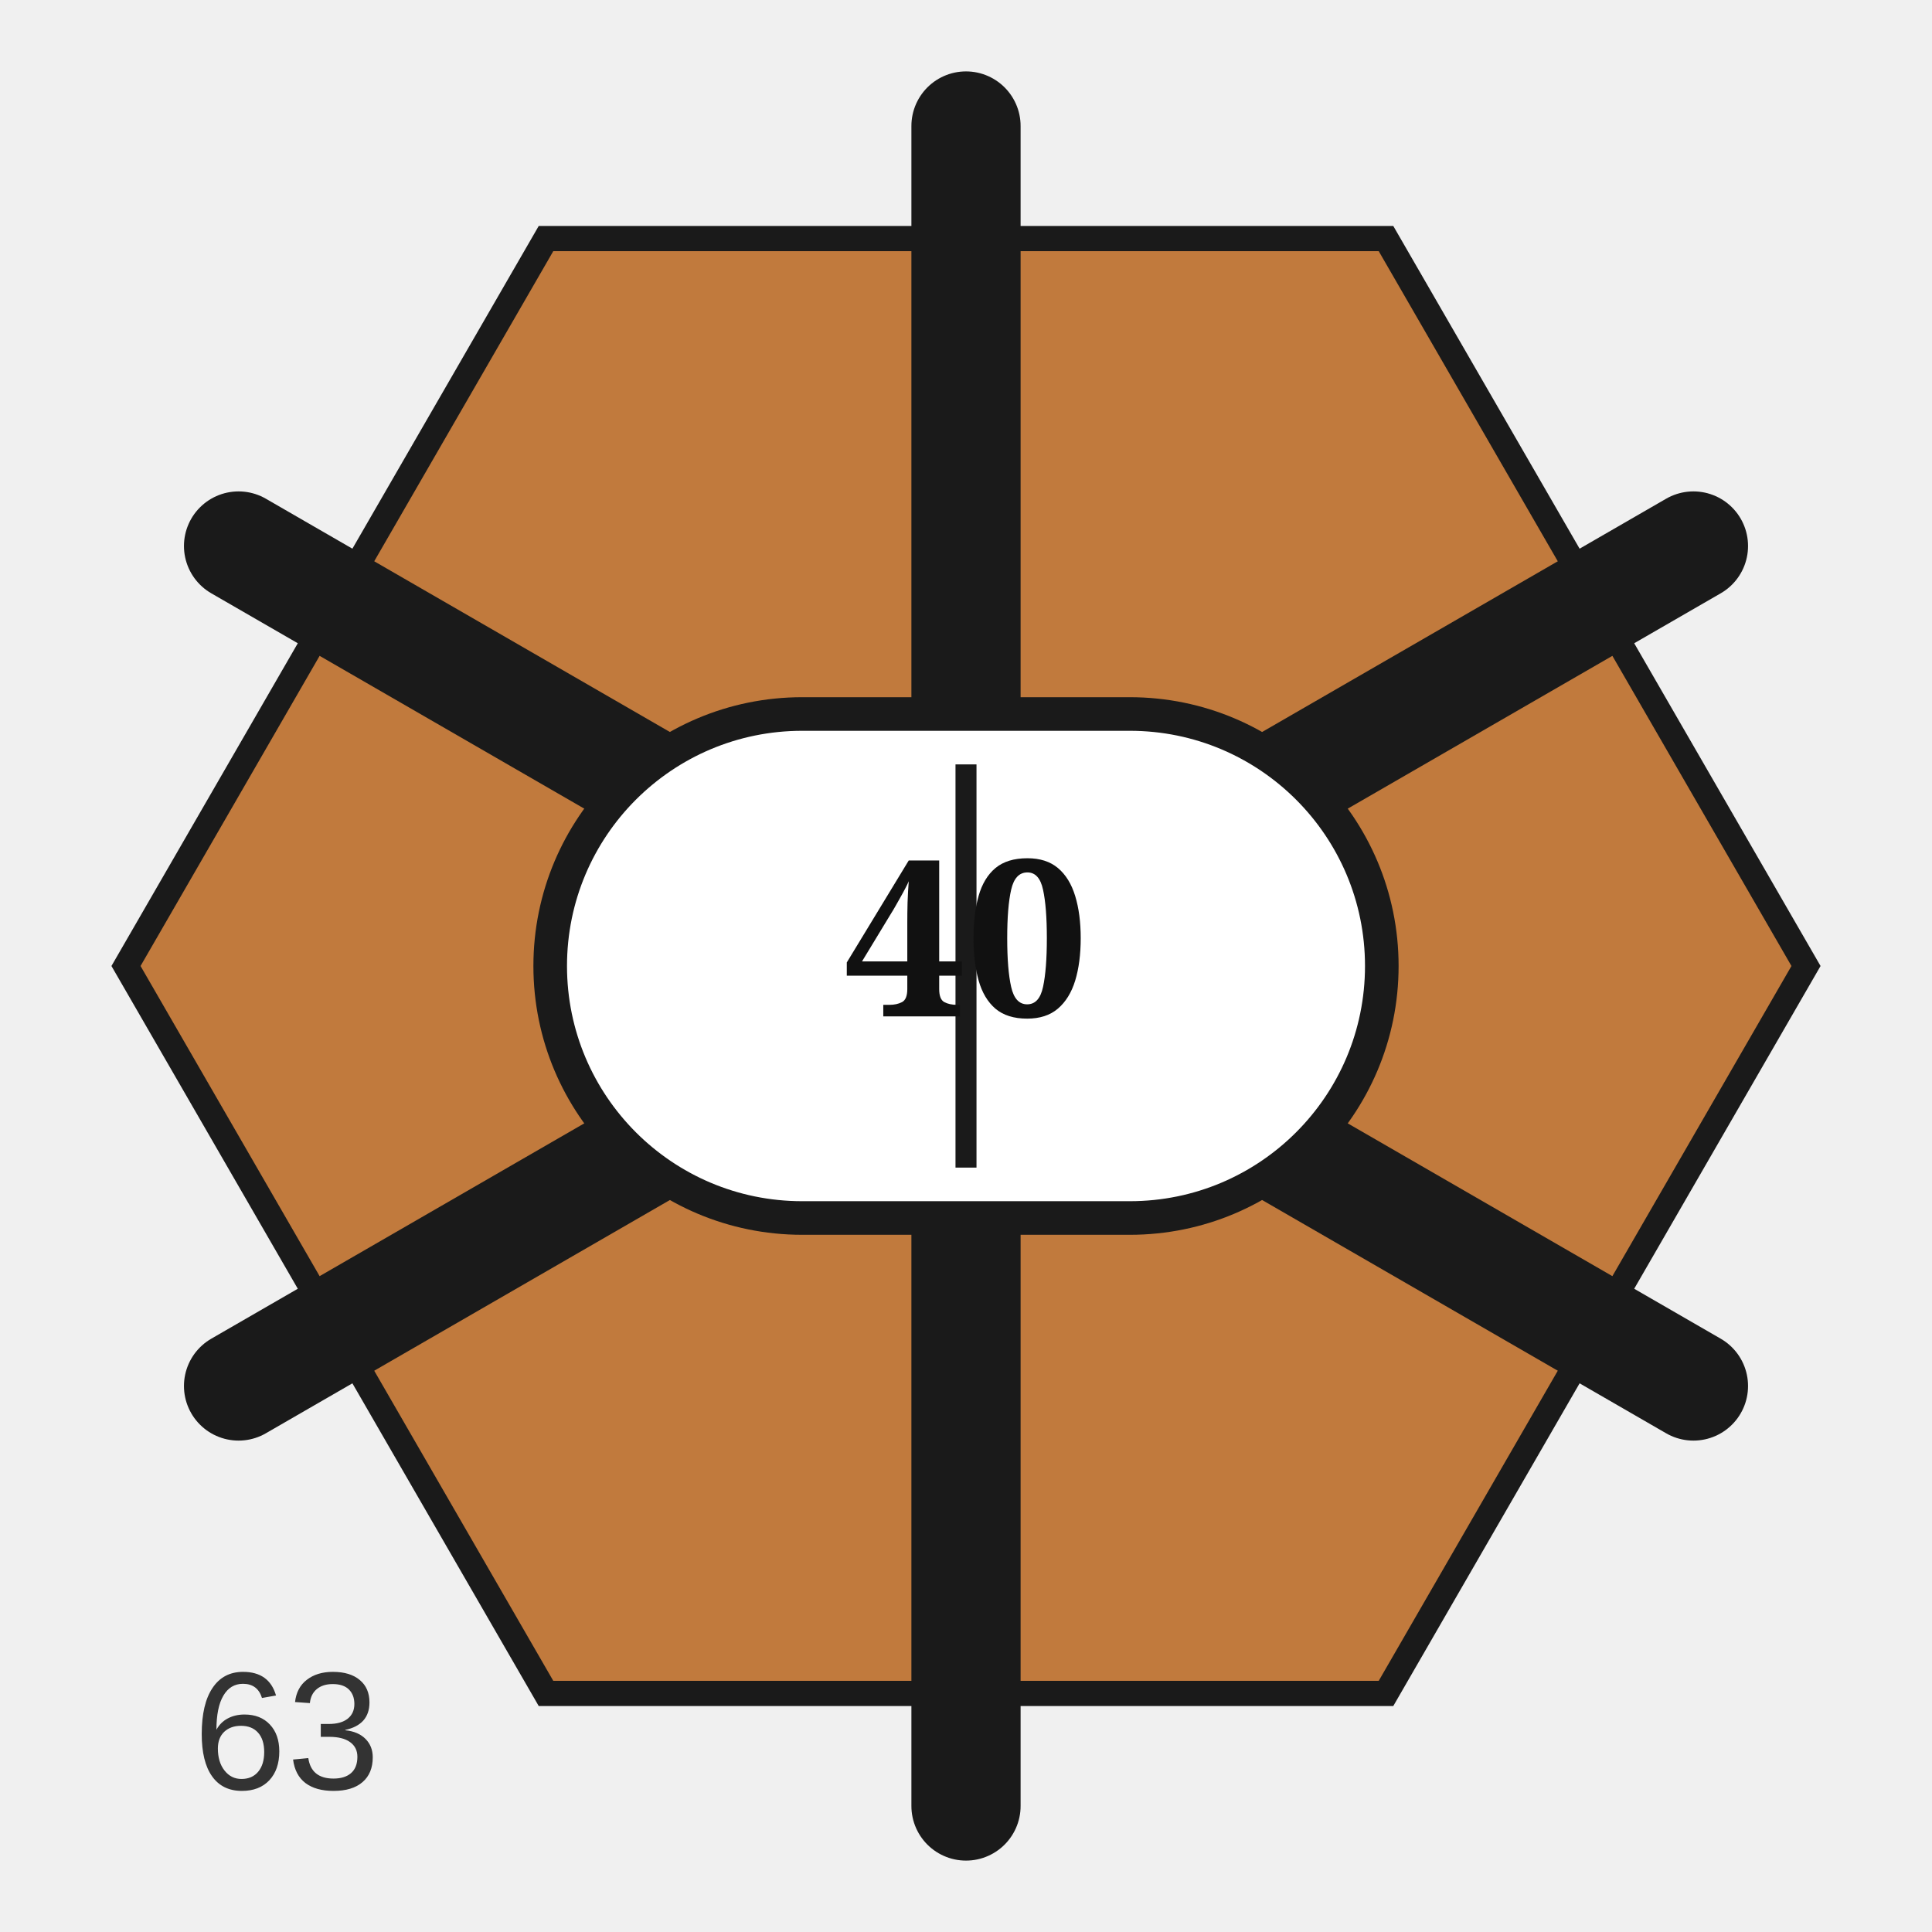
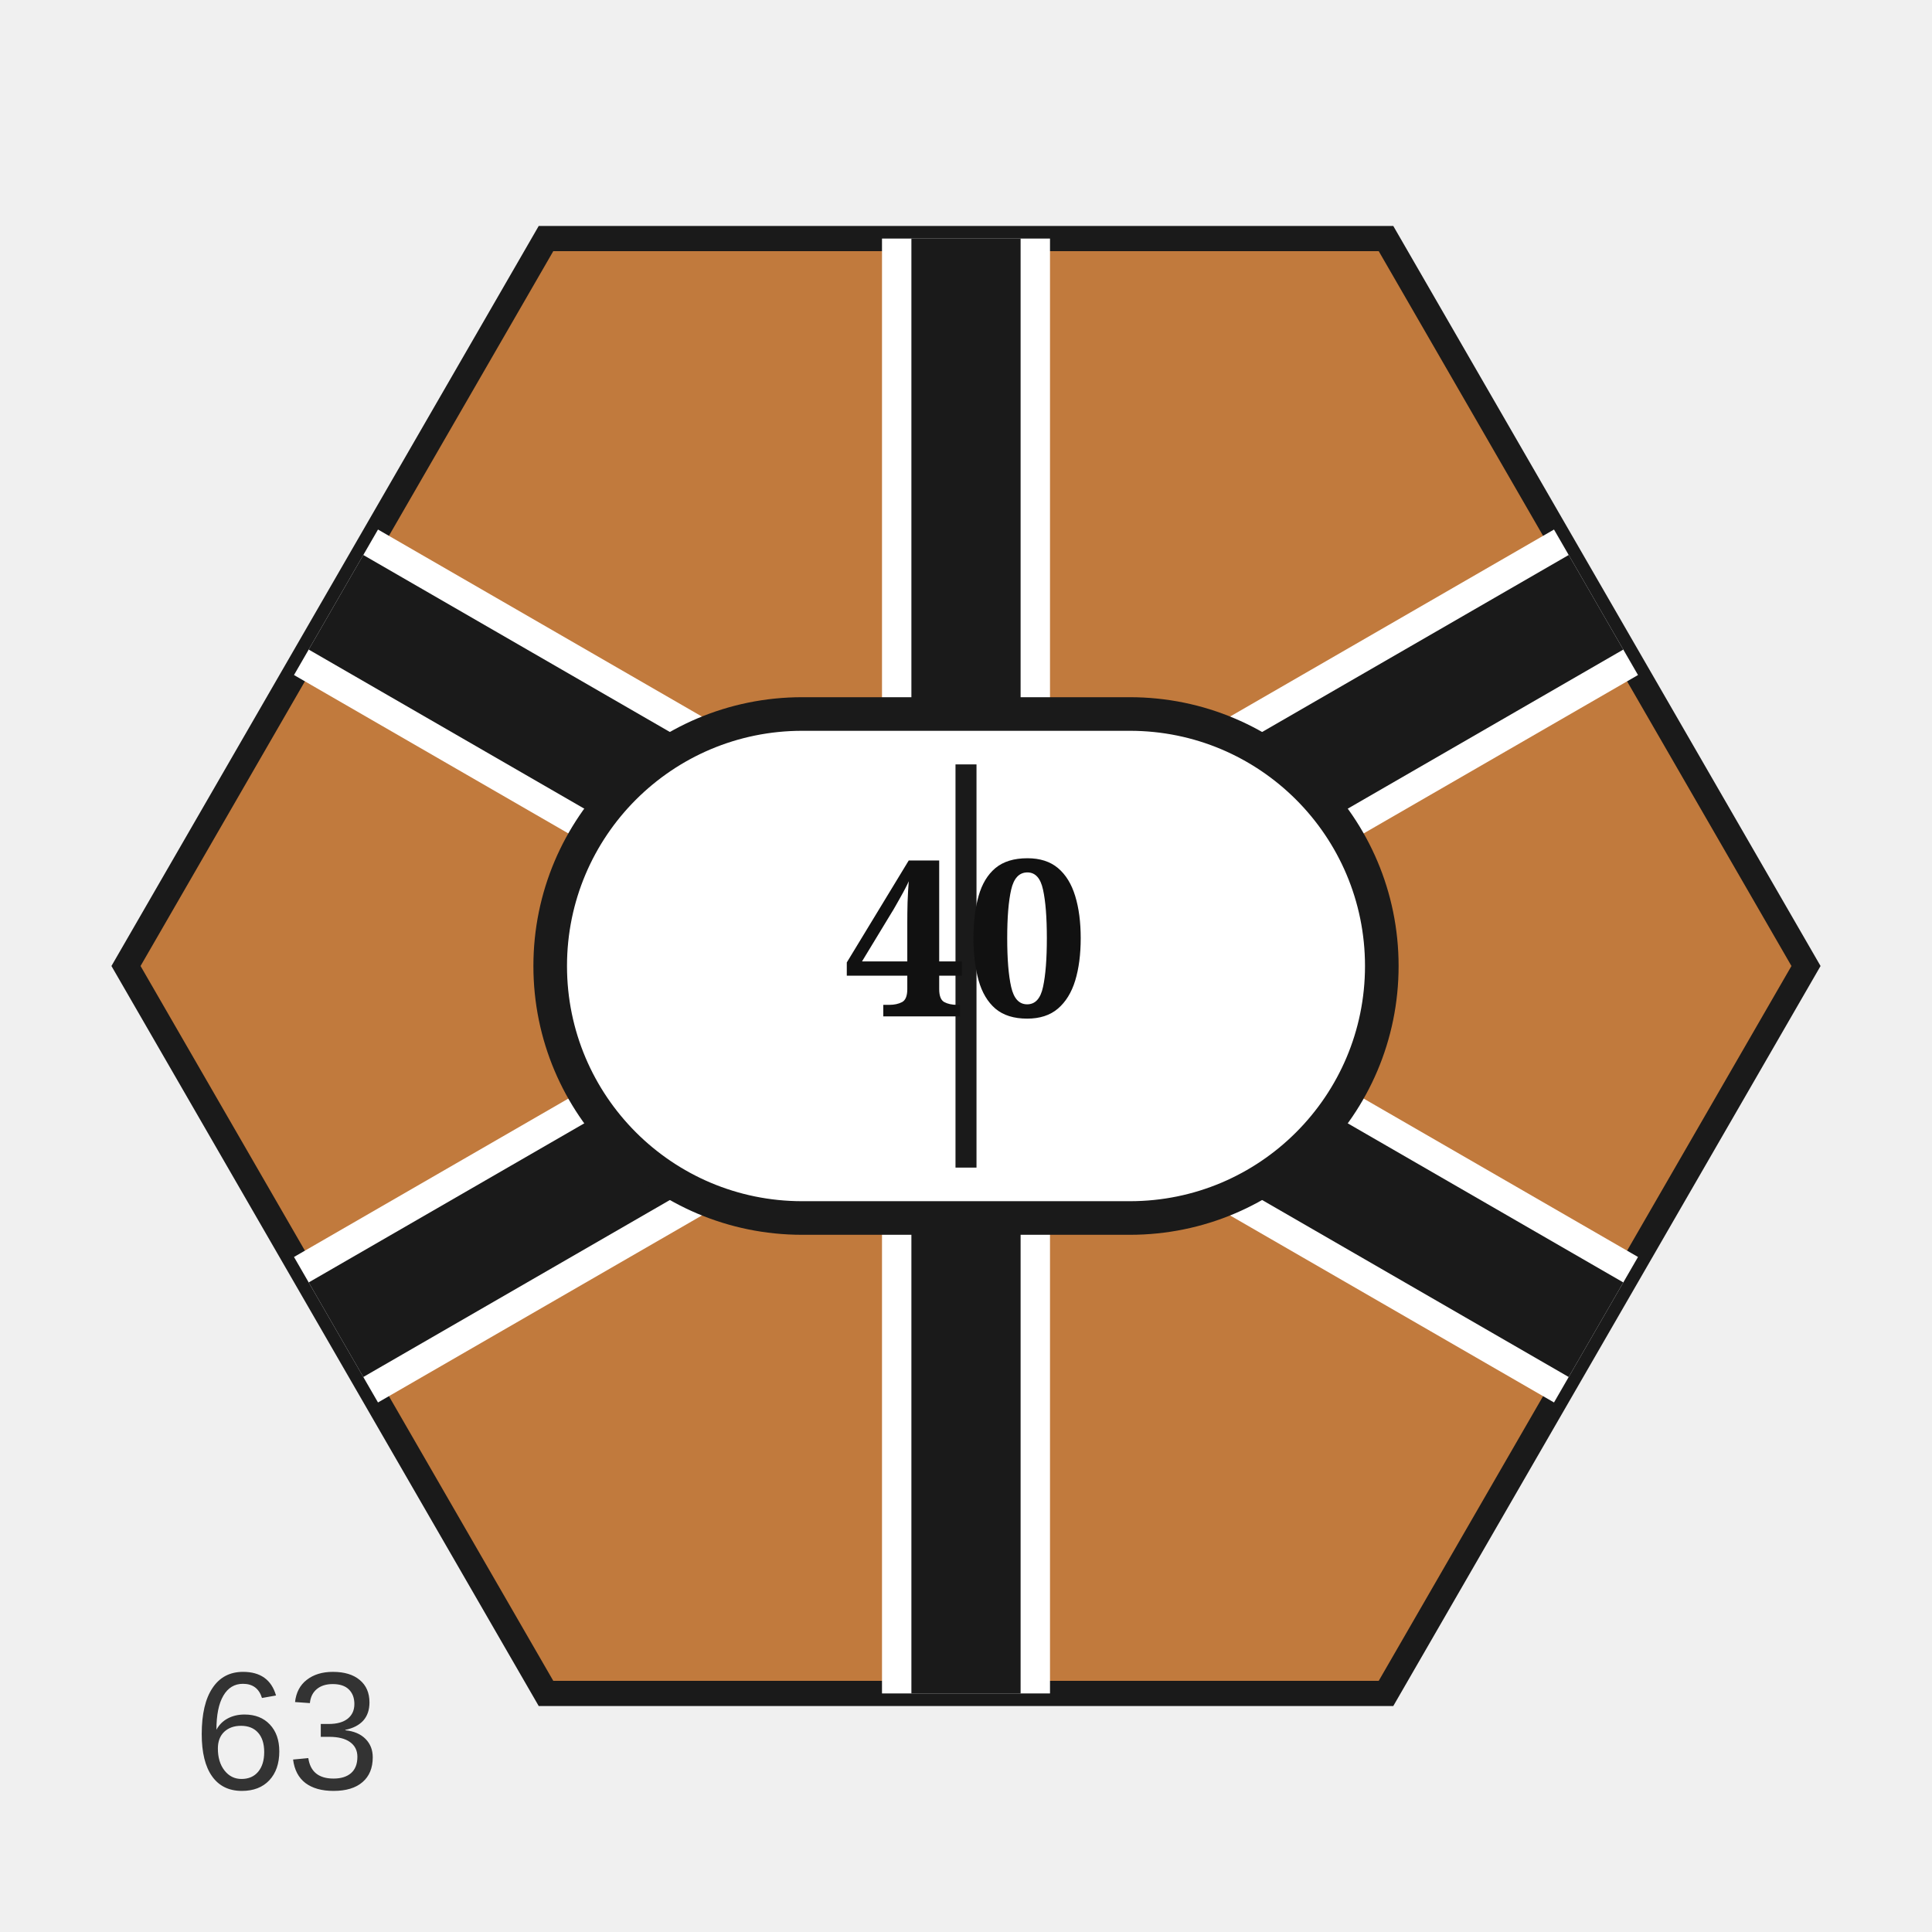
<svg xmlns="http://www.w3.org/2000/svg" viewBox="-115 -115 230 230" width="230" height="230">
  <path d="M -50.00,-86.60 L 50.00,-86.60 L 100.00,-0.00 L 50.00,86.60 L -50.00,86.60 L -100.00,0.00 Z" fill="#C17A3D" stroke="#1a1a1a" stroke-width="3" />
-   <path d="M 0.00,-100.00 L 0.00,0.00" fill="none" stroke="#1a1a1a" stroke-width="13" stroke-linecap="round" />
-   <path d="M 86.60,-50.00 L 0.00,0.00" fill="none" stroke="#1a1a1a" stroke-width="13" stroke-linecap="round" />
-   <path d="M 86.60,50.00 L 0.00,0.00" fill="none" stroke="#1a1a1a" stroke-width="13" stroke-linecap="round" />
-   <path d="M 0.00,100.00 L 0.00,0.00" fill="none" stroke="#1a1a1a" stroke-width="13" stroke-linecap="round" />
-   <path d="M -86.60,50.00 L 0.00,0.00" fill="none" stroke="#1a1a1a" stroke-width="13" stroke-linecap="round" />
-   <path d="M -86.60,-50.00 L 0.00,0.00" fill="none" stroke="#1a1a1a" stroke-width="13" stroke-linecap="round" />
+   <path d="M 0.00,-86.60 L 0.00,0.00" fill="none" stroke="white" stroke-width="20" stroke-linecap="butt" />
+   <path d="M 75.00,-43.30 L 0.00,0.00" fill="none" stroke="white" stroke-width="20" stroke-linecap="butt" />
+   <path d="M 75.00,43.30 L 0.00,0.00" fill="none" stroke="white" stroke-width="20" stroke-linecap="butt" />
+   <path d="M 0.00,86.60 L 0.00,0.00" fill="none" stroke="white" stroke-width="20" stroke-linecap="butt" />
+   <path d="M -75.00,43.30 L 0.00,0.00" fill="none" stroke="white" stroke-width="20" stroke-linecap="butt" />
+   <path d="M -75.00,-43.30 L 0.00,0.00" fill="none" stroke="white" stroke-width="20" stroke-linecap="butt" />
+   <path d="M 0.00,-86.60 L 0.00,0.00" fill="none" stroke="#1a1a1a" stroke-width="13" stroke-linecap="butt" />
+   <path d="M 75.00,-43.30 L 0.00,0.00" fill="none" stroke="#1a1a1a" stroke-width="13" stroke-linecap="butt" />
+   <path d="M 75.00,43.30 L 0.00,0.00" fill="none" stroke="#1a1a1a" stroke-width="13" stroke-linecap="butt" />
+   <path d="M 0.00,86.60 L 0.00,0.00" fill="none" stroke="#1a1a1a" stroke-width="13" stroke-linecap="butt" />
+   <path d="M -75.00,43.30 L 0.00,0.00" fill="none" stroke="#1a1a1a" stroke-width="13" stroke-linecap="butt" />
+   <path d="M -75.00,-43.30 L 0.00,0.00" fill="none" stroke="#1a1a1a" stroke-width="13" stroke-linecap="butt" />
+   <circle cx="0.00" cy="0.00" r="6.50" fill="#1a1a1a" />
  <rect x="-49.50" y="-30.00" width="99.00" height="60.00" rx="30" ry="30" fill="white" stroke="#1a1a1a" stroke-width="4" />
  <line x1="0.00" y1="-24.00" x2="0.00" y2="24.00" stroke="#1a1a1a" stroke-width="2.5" />
  <text x="0.00" y="6.00" font-family="Georgia, serif" font-size="26" font-weight="bold" text-anchor="middle" fill="#111">40</text>
  <text x="-92" y="98" font-family="Arial, sans-serif" font-size="20" fill="#333">63</text>
</svg>
